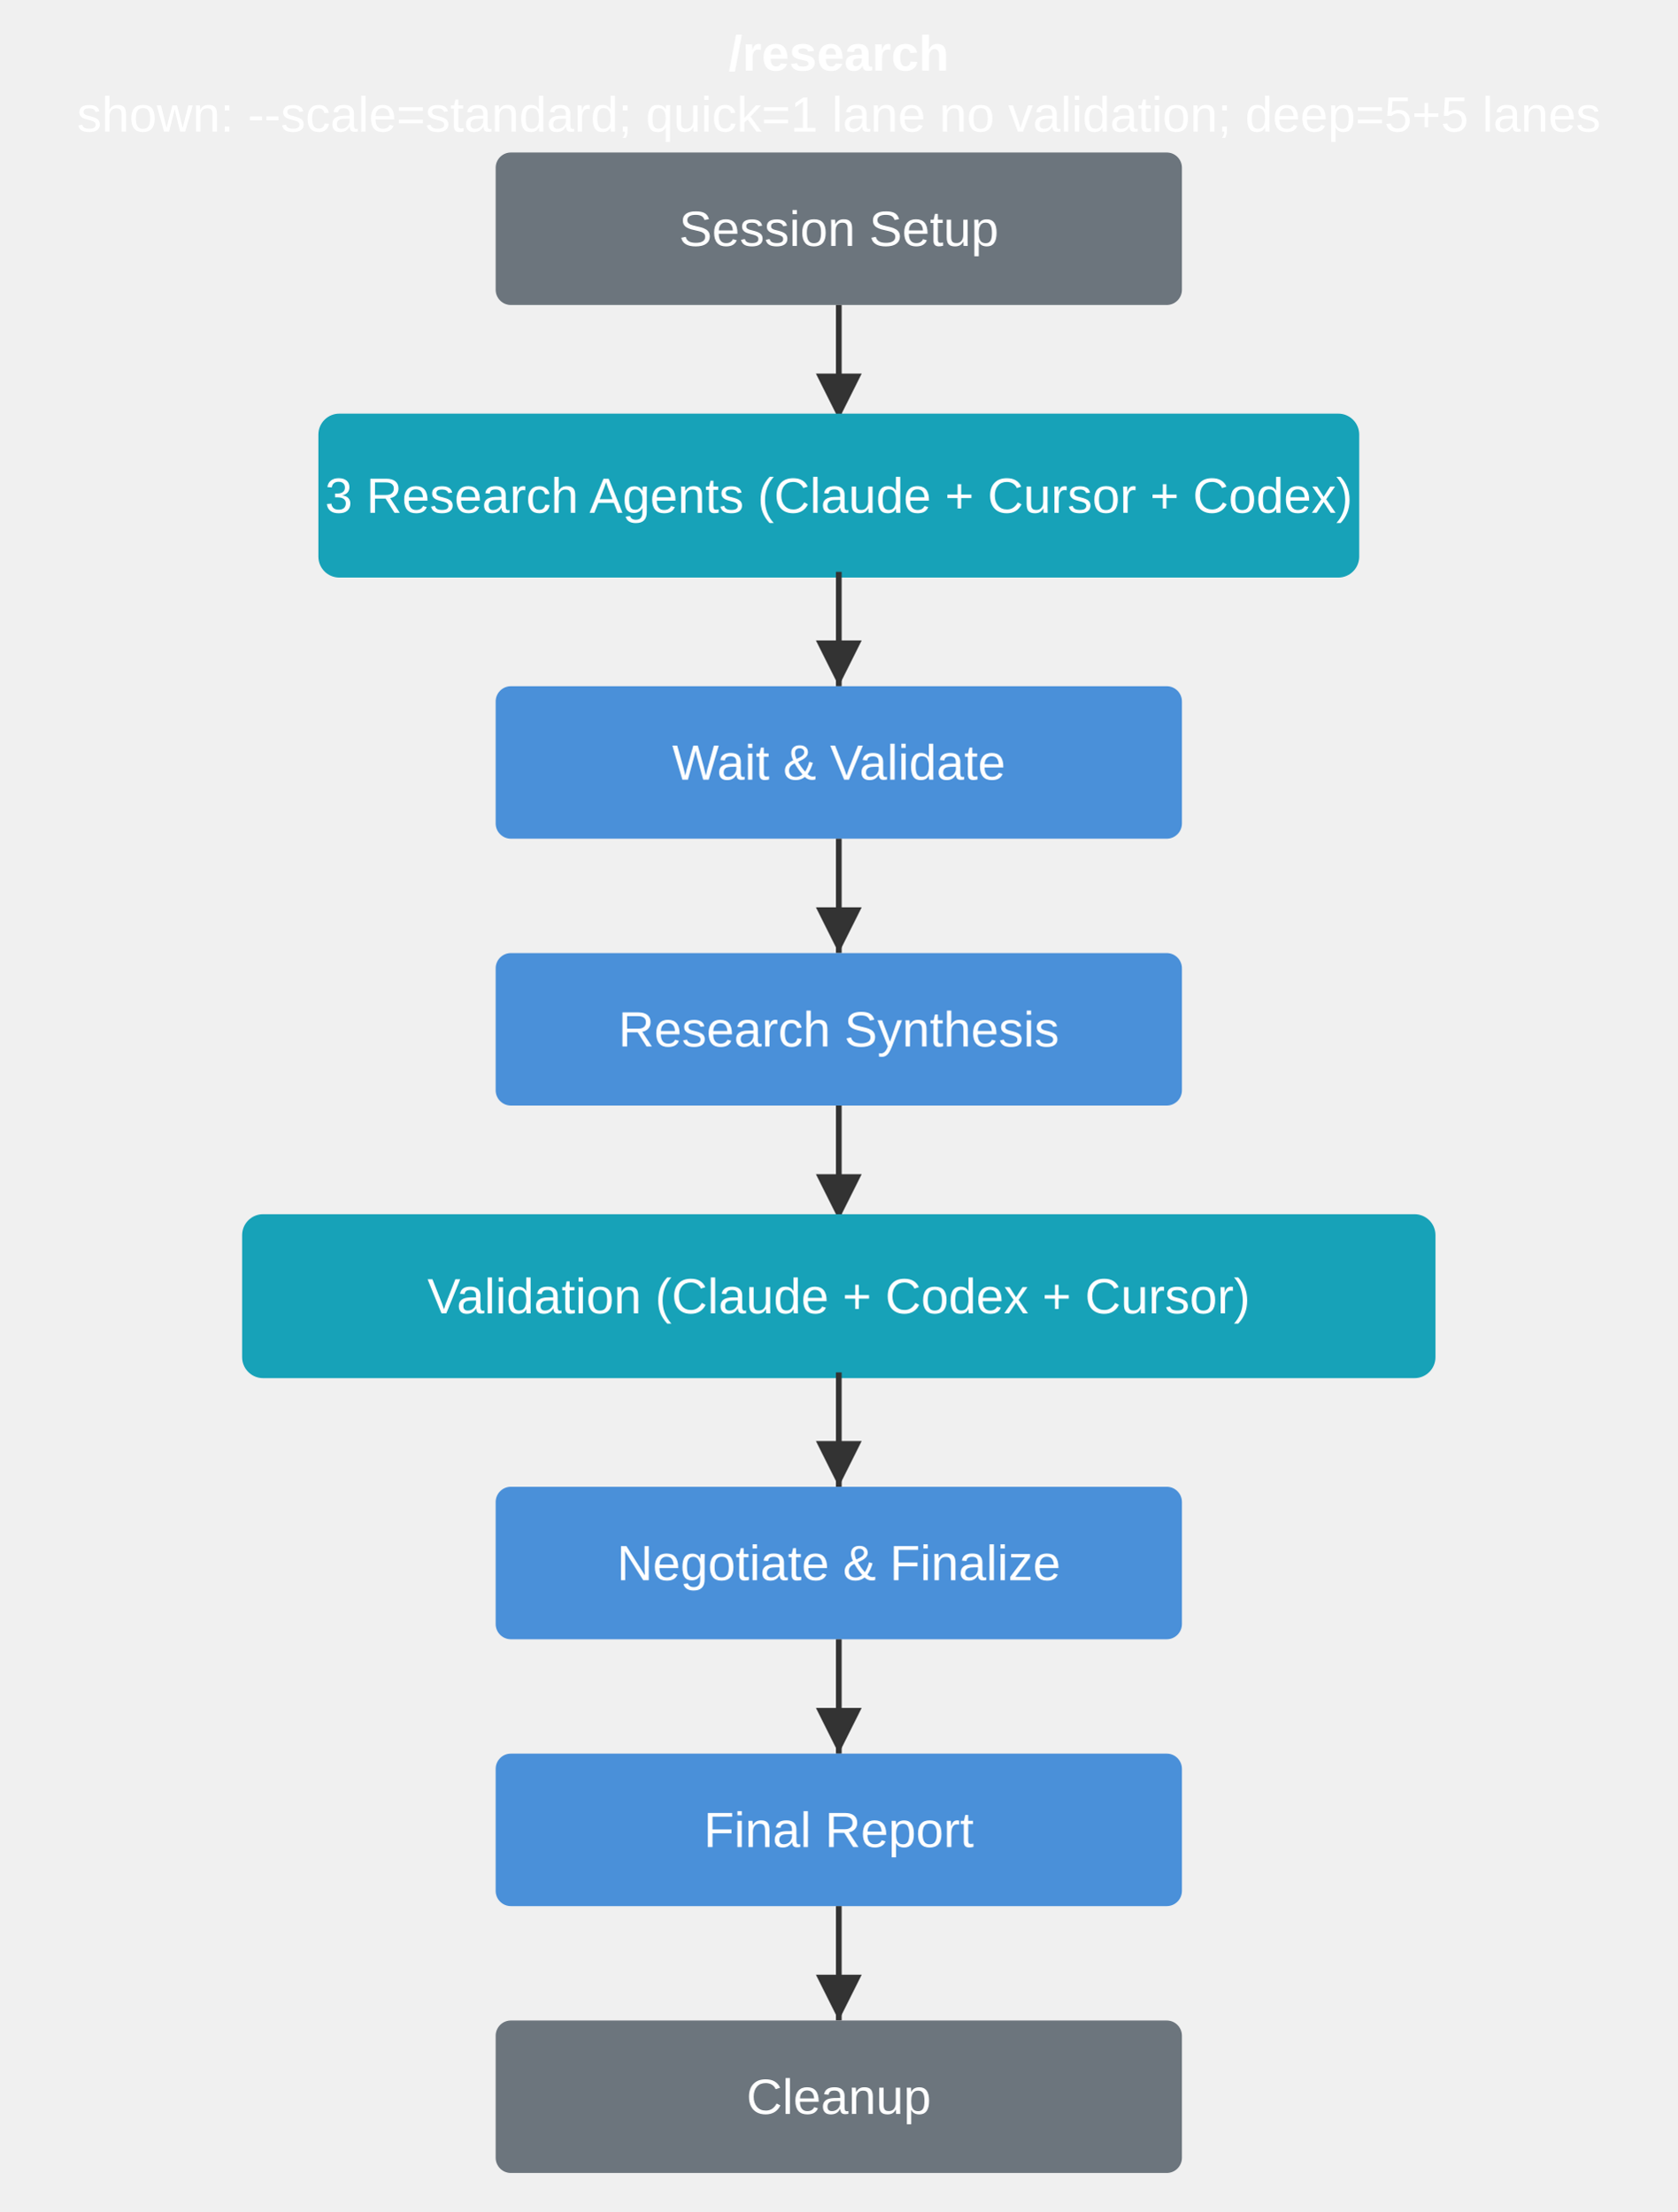
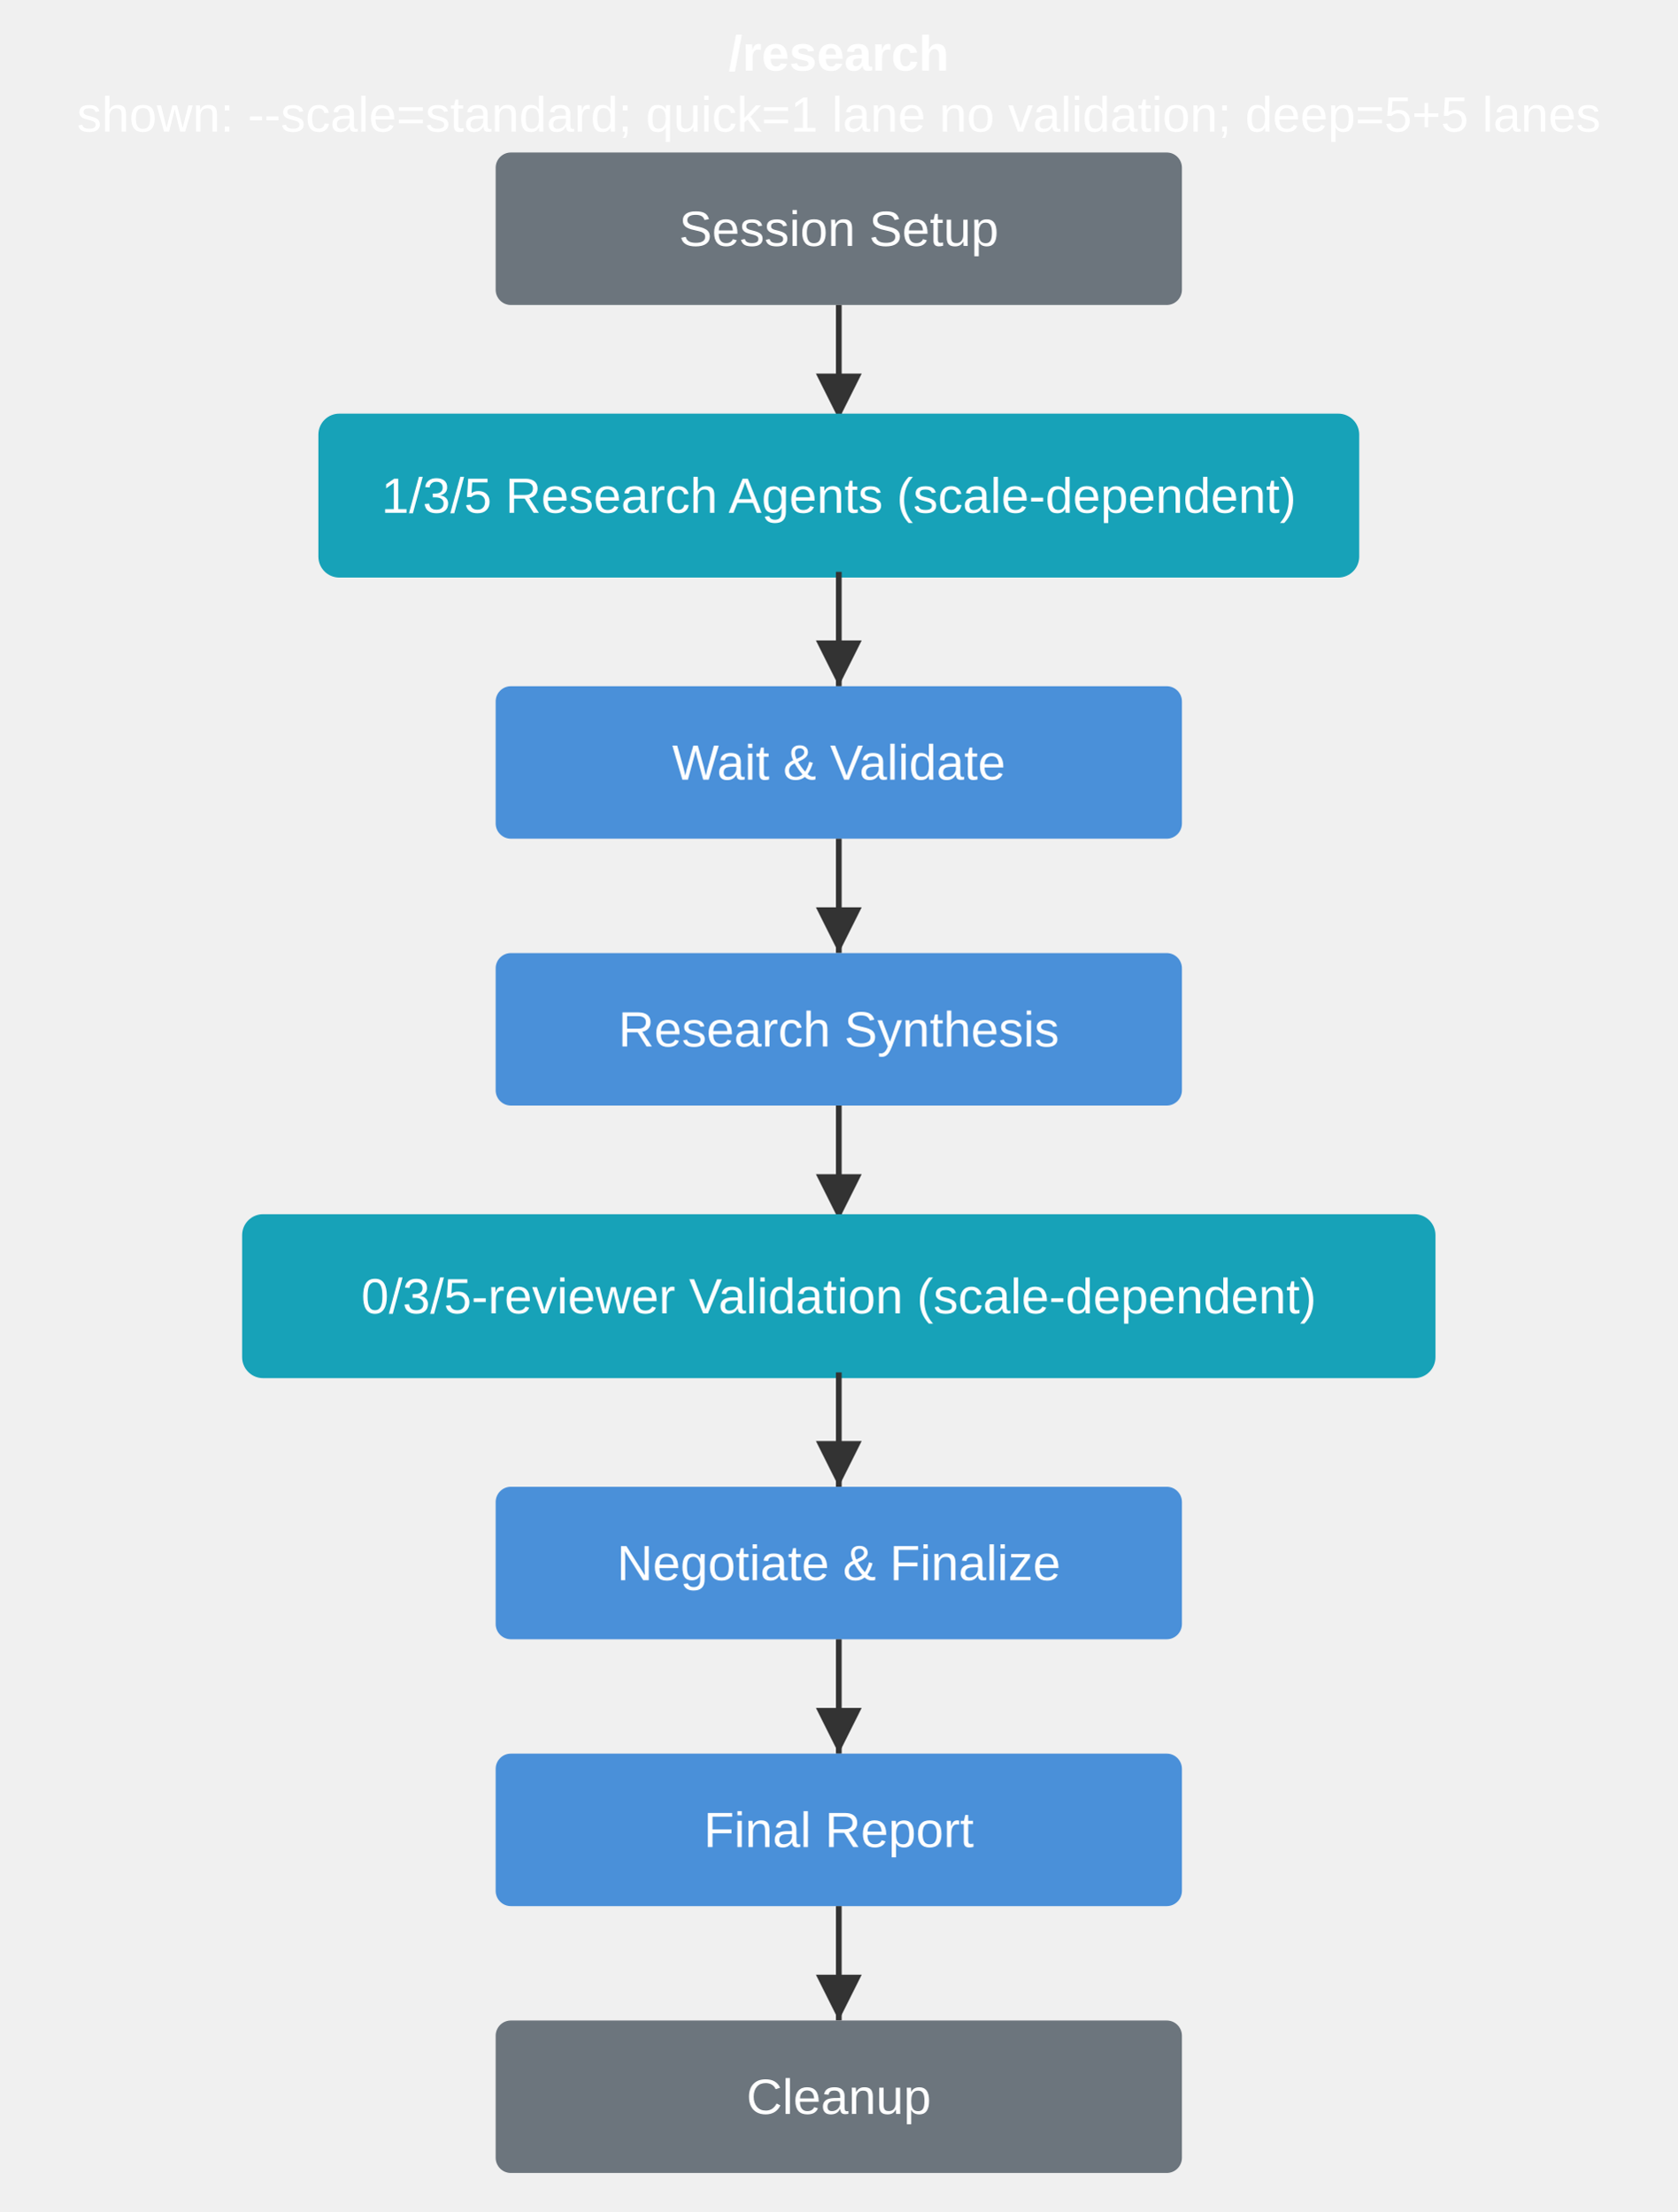
<svg xmlns="http://www.w3.org/2000/svg" viewBox="0 0 440 580" width="440" height="580">
  <defs>
    <marker id="arrow" viewBox="0 0 10 10" refX="10" refY="5" markerWidth="8" markerHeight="8" orient="auto-start-reverse">
      <path d="M 0 0 L 10 5 L 0 10 z" fill="#333" />
    </marker>
    <style>
      text { font-family: Arial, sans-serif; font-size: 13px; fill: white; text-anchor: middle; dominant-baseline: central; }
      .label { fill: #555; font-size: 11px; }
      line, polyline { stroke: #333; stroke-width: 1.5; marker-end: url(#arrow); fill: none; }
    </style>
  </defs>
  <text x="220" y="14" fill="#333" font-size="16" font-weight="bold">/research</text>
  <text x="220" y="30" fill="#666" font-size="10">shown: --scale=standard; quick=1 lane no validation; deep=5+5 lanes</text>
  <rect x="130" y="40" width="180" height="40" rx="4" fill="#6C757D" />
  <text x="220" y="60">Session Setup</text>
  <line x1="220" y1="80" x2="220" y2="110" />
  <rect x="85" y="110" width="270" height="40" rx="4" fill="#17A2B8" stroke="#17A2B8" stroke-width="3" />
-   <text x="220" y="130">3 Research Agents (Claude + Cursor + Codex)</text>
+   <text x="220" y="130">1/3/5 Research Agents (scale-dependent)</text>
  <line x1="220" y1="150" x2="220" y2="180" />
  <rect x="130" y="180" width="180" height="40" rx="4" fill="#4A90D9" />
  <text x="220" y="200">Wait &amp; Validate</text>
  <line x1="220" y1="220" x2="220" y2="250" />
  <rect x="130" y="250" width="180" height="40" rx="4" fill="#4A90D9" />
  <text x="220" y="270">Research Synthesis</text>
  <line x1="220" y1="290" x2="220" y2="320" />
  <rect x="65" y="320" width="310" height="40" rx="4" fill="#17A2B8" stroke="#17A2B8" stroke-width="3" />
-   <text x="220" y="340">Validation (Claude + Codex + Cursor)</text>
+   <text x="220" y="340">0/3/5-reviewer Validation (scale-dependent)</text>
  <line x1="220" y1="360" x2="220" y2="390" />
  <rect x="130" y="390" width="180" height="40" rx="4" fill="#4A90D9" />
  <text x="220" y="410">Negotiate &amp; Finalize</text>
  <line x1="220" y1="430" x2="220" y2="460" />
  <rect x="130" y="460" width="180" height="40" rx="4" fill="#4A90D9" />
  <text x="220" y="480">Final Report</text>
  <line x1="220" y1="500" x2="220" y2="530" />
  <rect x="130" y="530" width="180" height="40" rx="4" fill="#6C757D" />
  <text x="220" y="550">Cleanup</text>
</svg>
